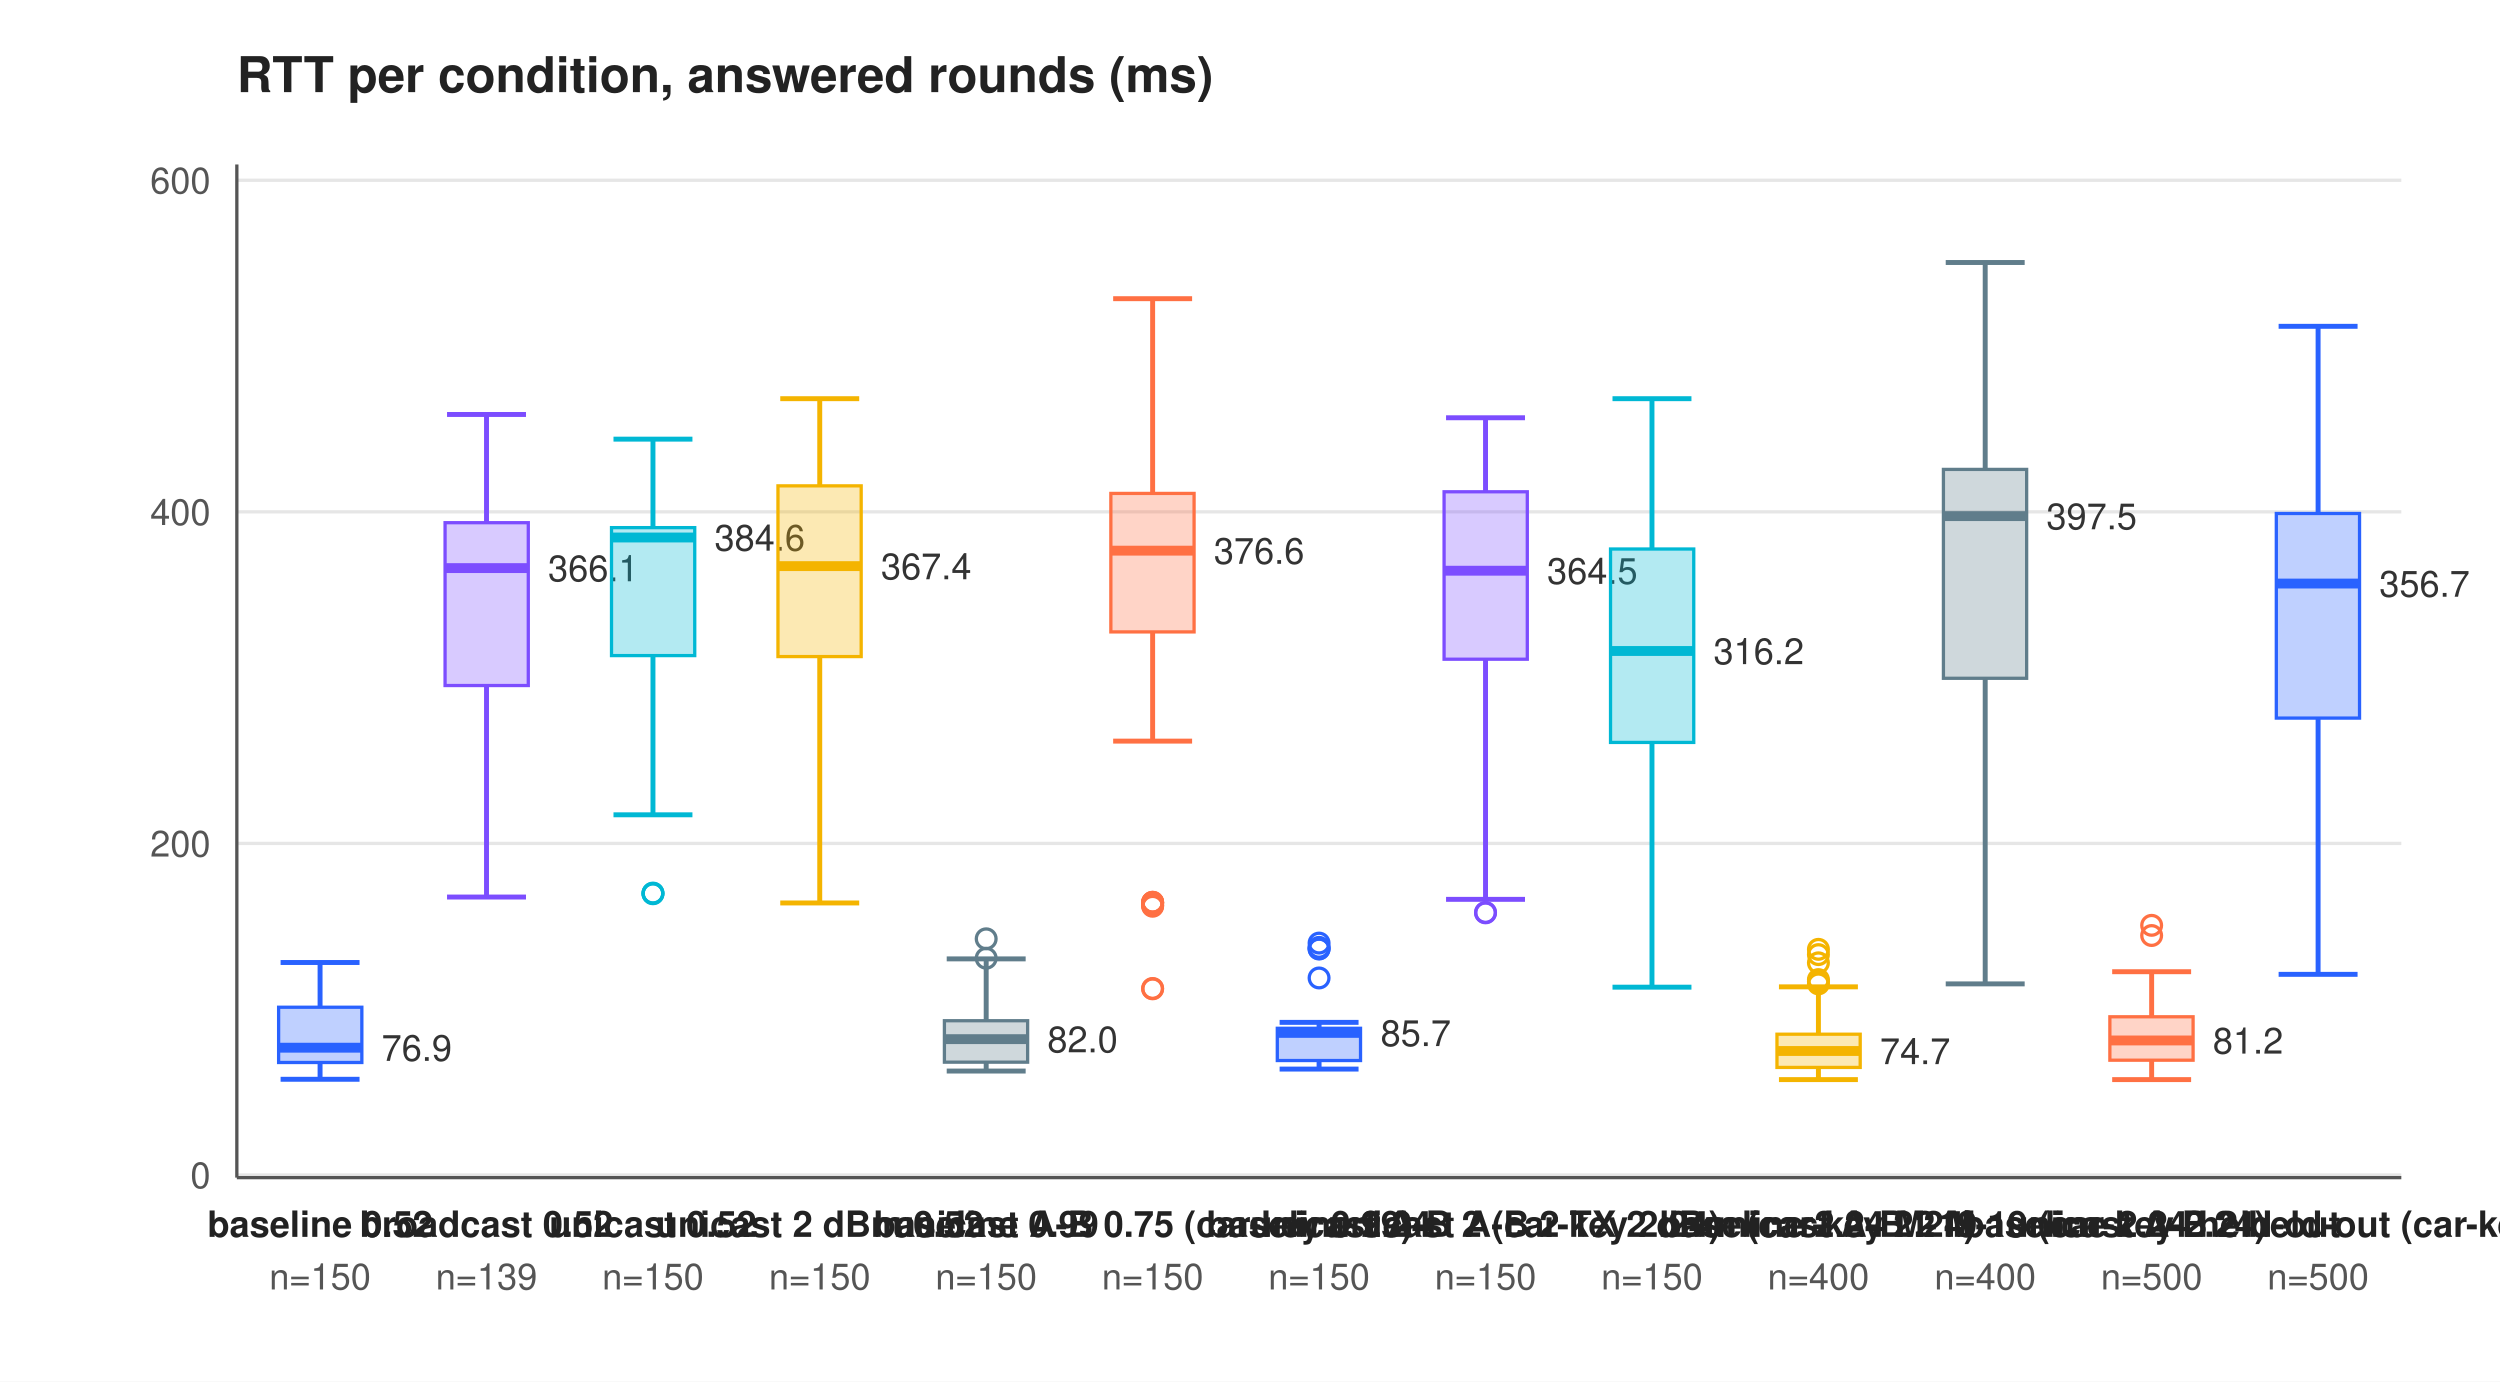
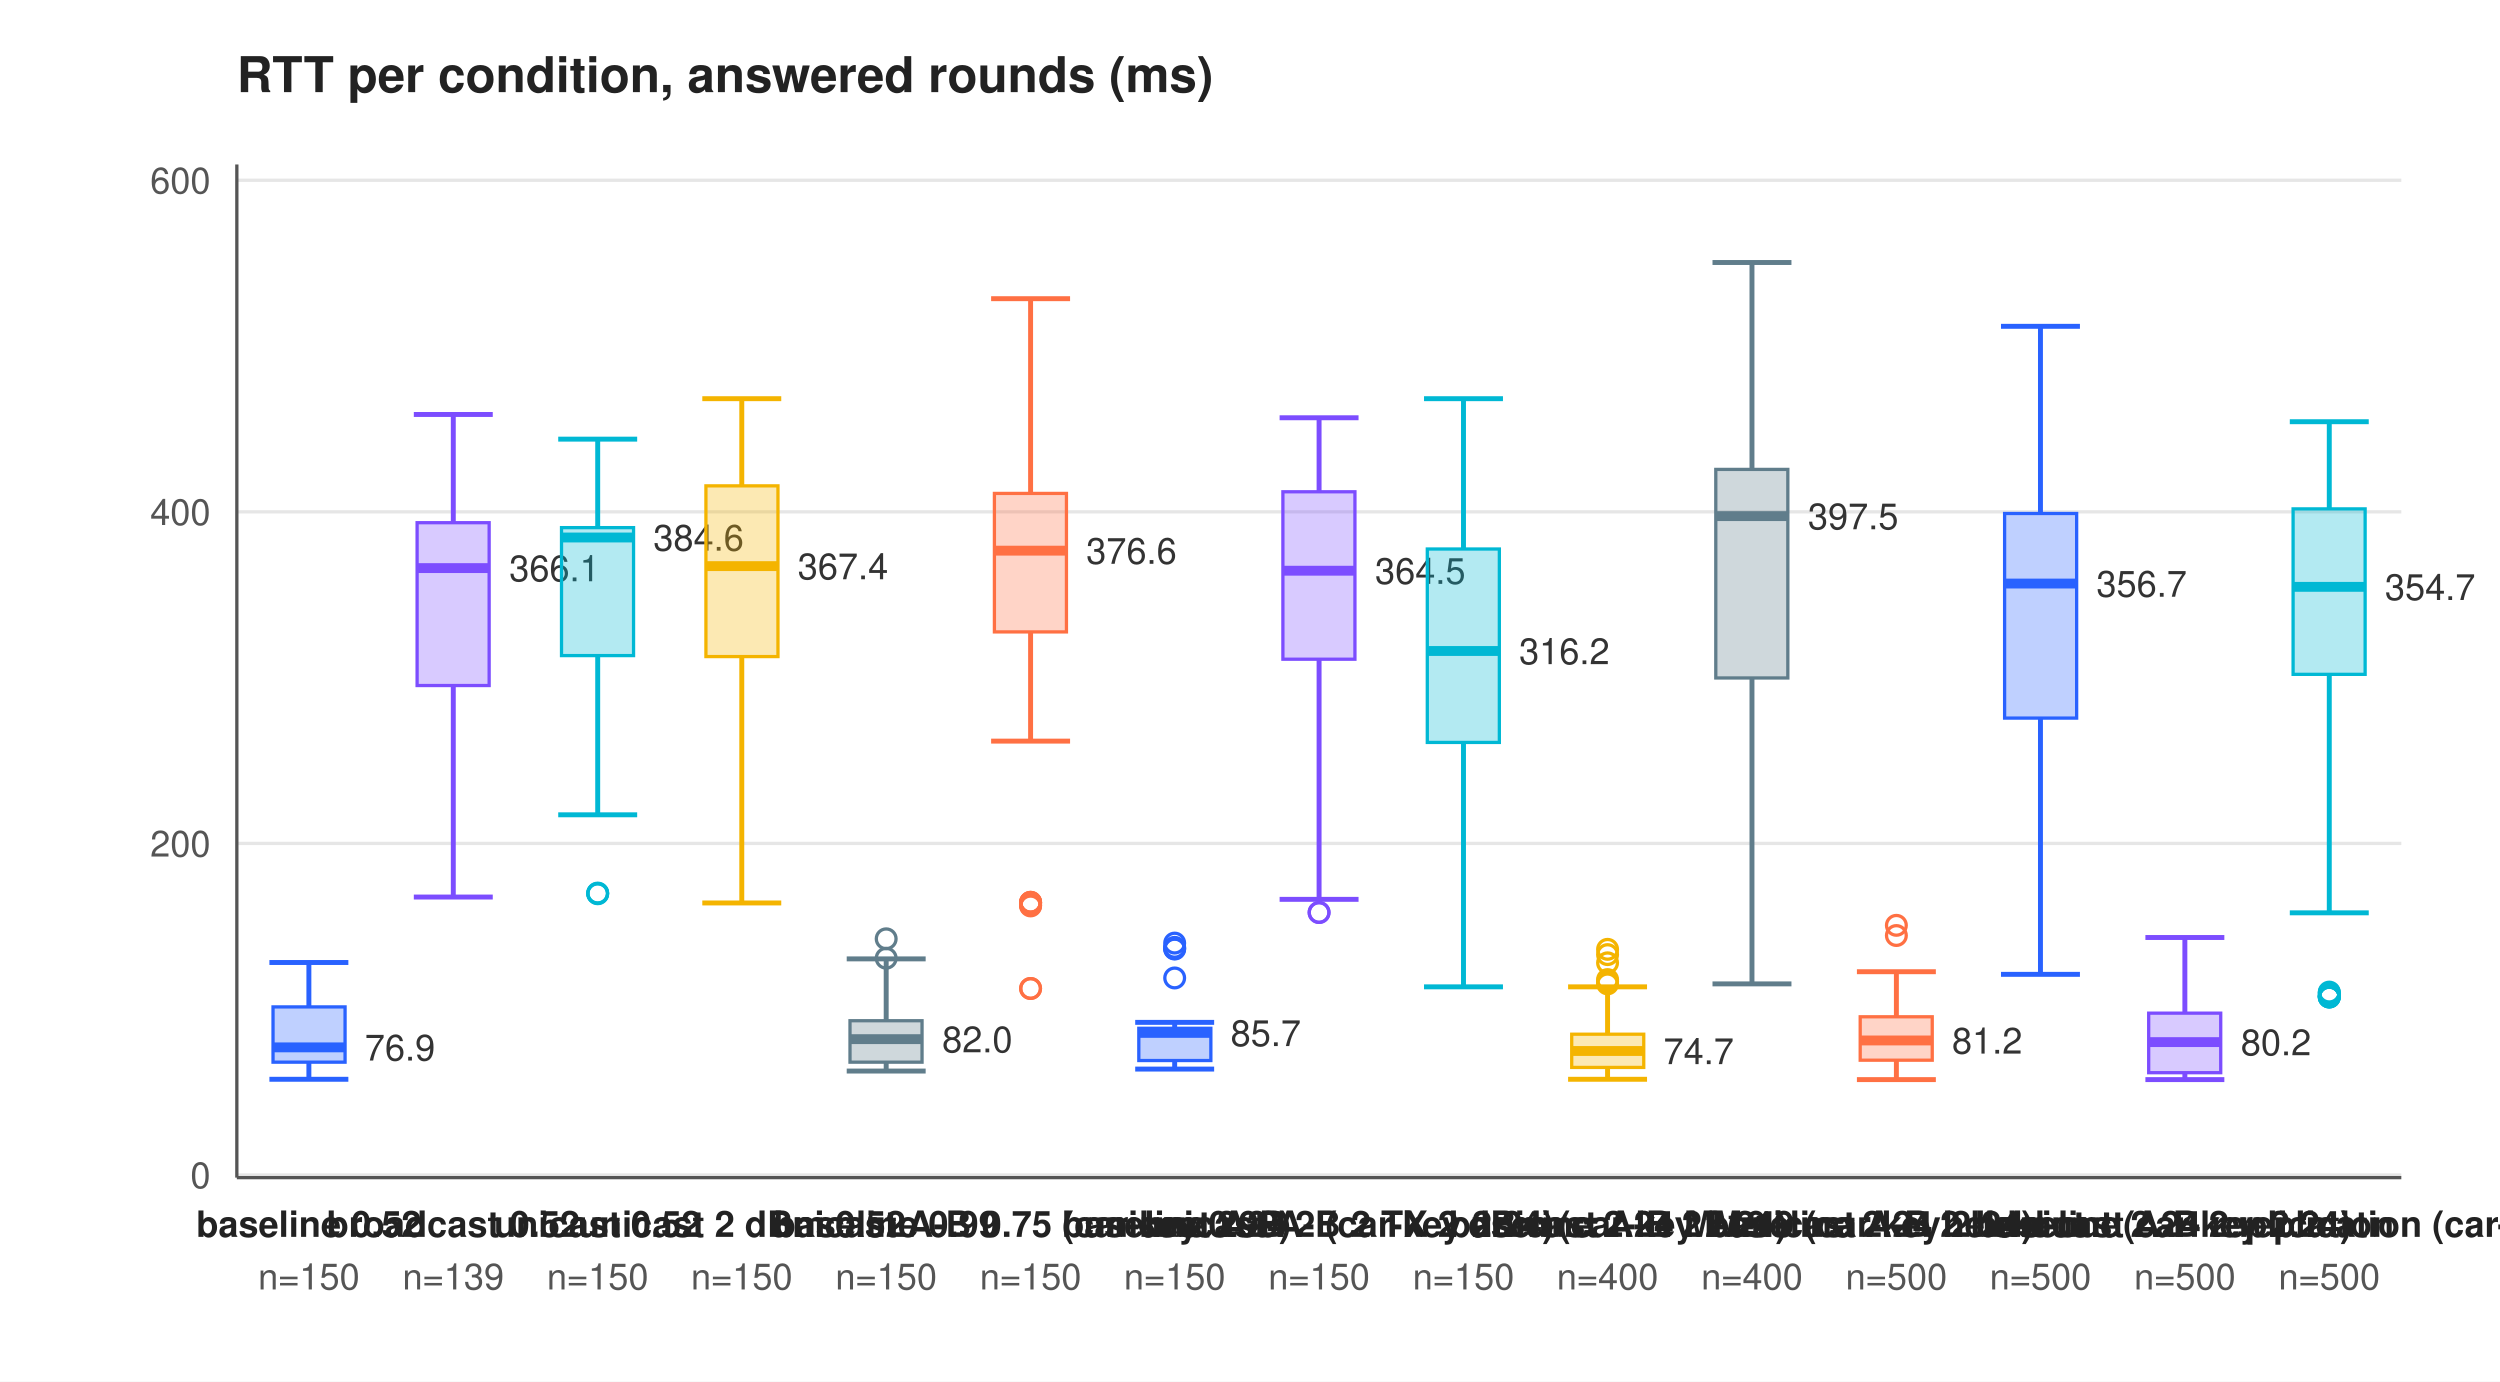
<svg xmlns="http://www.w3.org/2000/svg" width="760" height="420" viewBox="0 0 760 420">
  <rect width="100%" height="100%" fill="#ffffff" />
  <text x="72.0" y="28.0" font-size="15" text-anchor="start" fill="#222" font-weight="bold" style="font-family:Helvetica,Arial,sans-serif">RTT per condition, answered rounds (ms)</text>
  <line x1="72.0" y1="357.2" x2="730.0" y2="357.2" stroke="#e6e6e6" stroke-width="1" />
  <text x="64.0" y="361.2" font-size="11" text-anchor="end" fill="#555" font-weight="normal" style="font-family:Helvetica,Arial,sans-serif">0</text>
  <line x1="72.0" y1="256.4" x2="730.0" y2="256.4" stroke="#e6e6e6" stroke-width="1" />
  <text x="64.0" y="260.4" font-size="11" text-anchor="end" fill="#555" font-weight="normal" style="font-family:Helvetica,Arial,sans-serif">200</text>
  <line x1="72.0" y1="155.6" x2="730.0" y2="155.6" stroke="#e6e6e6" stroke-width="1" />
  <text x="64.0" y="159.6" font-size="11" text-anchor="end" fill="#555" font-weight="normal" style="font-family:Helvetica,Arial,sans-serif">400</text>
  <line x1="72.0" y1="54.8" x2="730.0" y2="54.8" stroke="#e6e6e6" stroke-width="1" />
  <text x="64.0" y="58.8" font-size="11" text-anchor="end" fill="#555" font-weight="normal" style="font-family:Helvetica,Arial,sans-serif">600</text>
  <line x1="72.0" y1="50.0" x2="72.0" y2="358.0" stroke="#555" stroke-width="1" />
  <line x1="72.0" y1="358.0" x2="730.0" y2="358.0" stroke="#555" stroke-width="1" />
-   <line x1="97.3" y1="292.6" x2="97.3" y2="306.2" stroke="#2962ff" stroke-width="1.5" />
-   <line x1="97.3" y1="323.0" x2="97.3" y2="328.1" stroke="#2962ff" stroke-width="1.5" />
-   <line x1="85.3" y1="292.6" x2="109.3" y2="292.6" stroke="#2962ff" stroke-width="1.5" />
-   <line x1="85.3" y1="328.1" x2="109.3" y2="328.1" stroke="#2962ff" stroke-width="1.5" />
-   <rect x="84.7" y="306.2" width="25.3" height="16.8" fill="#2962ff" fill-opacity="0.3" stroke="#2962ff" />
-   <line x1="84.7" y1="318.5" x2="110.0" y2="318.5" stroke="#2962ff" stroke-width="3" />
-   <text x="116.0" y="322.5" font-size="11" text-anchor="start" fill="#333" font-weight="normal" style="font-family:Helvetica,Arial,sans-serif">76.9</text>
-   <text x="97.3" y="376.0" font-size="11" text-anchor="middle" fill="#222" font-weight="bold" style="font-family:Helvetica,Arial,sans-serif">baseline 0.52</text>
-   <text x="97.3" y="392.0" font-size="11" text-anchor="middle" fill="#555" font-weight="normal" style="font-family:Helvetica,Arial,sans-serif">n=150</text>
-   <line x1="147.9" y1="126.0" x2="147.9" y2="158.9" stroke="#7c4dff" stroke-width="1.5" />
-   <line x1="147.9" y1="208.4" x2="147.9" y2="272.7" stroke="#7c4dff" stroke-width="1.5" />
-   <line x1="135.9" y1="126.0" x2="159.9" y2="126.0" stroke="#7c4dff" stroke-width="1.5" />
-   <line x1="135.9" y1="272.7" x2="159.9" y2="272.7" stroke="#7c4dff" stroke-width="1.5" />
-   <rect x="135.3" y="158.9" width="25.3" height="49.5" fill="#7c4dff" fill-opacity="0.3" stroke="#7c4dff" />
-   <line x1="135.3" y1="172.7" x2="160.6" y2="172.7" stroke="#7c4dff" stroke-width="3" />
-   <text x="166.6" y="176.7" font-size="11" text-anchor="start" fill="#333" font-weight="normal" style="font-family:Helvetica,Arial,sans-serif">366.1</text>
-   <text x="147.9" y="376.0" font-size="11" text-anchor="middle" fill="#222" font-weight="bold" style="font-family:Helvetica,Arial,sans-serif">broadcast 0.52</text>
-   <text x="147.9" y="392.0" font-size="11" text-anchor="middle" fill="#555" font-weight="normal" style="font-family:Helvetica,Arial,sans-serif">n=139</text>
-   <line x1="198.5" y1="133.5" x2="198.5" y2="160.4" stroke="#00b8d4" stroke-width="1.5" />
-   <line x1="198.5" y1="199.2" x2="198.5" y2="247.7" stroke="#00b8d4" stroke-width="1.5" />
-   <line x1="186.5" y1="133.5" x2="210.5" y2="133.5" stroke="#00b8d4" stroke-width="1.5" />
-   <line x1="186.5" y1="247.7" x2="210.5" y2="247.7" stroke="#00b8d4" stroke-width="1.5" />
-   <rect x="185.9" y="160.4" width="25.3" height="38.9" fill="#00b8d4" fill-opacity="0.3" stroke="#00b8d4" />
-   <line x1="185.9" y1="163.4" x2="211.2" y2="163.4" stroke="#00b8d4" stroke-width="3" />
-   <text x="217.2" y="167.4" font-size="11" text-anchor="start" fill="#333" font-weight="normal" style="font-family:Helvetica,Arial,sans-serif">384.6</text>
-   <circle cx="198.5" cy="271.5" r="3" fill="none" fill-opacity="1" stroke="#00b8d4" />
-   <circle cx="198.5" cy="271.6" r="3" fill="none" fill-opacity="1" stroke="#00b8d4" />
-   <circle cx="198.5" cy="271.7" r="3" fill="none" fill-opacity="1" stroke="#00b8d4" />
-   <text x="198.5" y="376.0" font-size="11" text-anchor="middle" fill="#222" font-weight="bold" style="font-family:Helvetica,Arial,sans-serif">unicast 0.52</text>
-   <text x="198.5" y="392.0" font-size="11" text-anchor="middle" fill="#555" font-weight="normal" style="font-family:Helvetica,Arial,sans-serif">n=150</text>
-   <line x1="249.2" y1="121.2" x2="249.2" y2="147.7" stroke="#f4b400" stroke-width="1.5" />
-   <line x1="249.2" y1="199.7" x2="249.2" y2="274.5" stroke="#f4b400" stroke-width="1.5" />
-   <line x1="237.2" y1="121.2" x2="261.2" y2="121.2" stroke="#f4b400" stroke-width="1.5" />
-   <line x1="237.2" y1="274.5" x2="261.2" y2="274.5" stroke="#f4b400" stroke-width="1.5" />
-   <rect x="236.5" y="147.7" width="25.3" height="51.9" fill="#f4b400" fill-opacity="0.3" stroke="#f4b400" />
-   <line x1="236.5" y1="172.1" x2="261.8" y2="172.1" stroke="#f4b400" stroke-width="3" />
-   <text x="267.8" y="176.1" font-size="11" text-anchor="start" fill="#333" font-weight="normal" style="font-family:Helvetica,Arial,sans-serif">367.4</text>
-   <text x="249.2" y="376.0" font-size="11" text-anchor="middle" fill="#222" font-weight="bold" style="font-family:Helvetica,Arial,sans-serif">unicast 2 dBm 0.52</text>
-   <text x="249.2" y="392.0" font-size="11" text-anchor="middle" fill="#555" font-weight="normal" style="font-family:Helvetica,Arial,sans-serif">n=150</text>
-   <line x1="299.8" y1="291.5" x2="299.8" y2="310.3" stroke="#607d8b" stroke-width="1.5" />
-   <line x1="299.8" y1="322.8" x2="299.8" y2="325.6" stroke="#607d8b" stroke-width="1.5" />
-   <line x1="287.8" y1="291.5" x2="311.8" y2="291.5" stroke="#607d8b" stroke-width="1.5" />
-   <line x1="287.8" y1="325.6" x2="311.8" y2="325.6" stroke="#607d8b" stroke-width="1.5" />
-   <rect x="287.1" y="310.3" width="25.3" height="12.6" fill="#607d8b" fill-opacity="0.3" stroke="#607d8b" />
-   <line x1="287.1" y1="315.9" x2="312.4" y2="315.9" stroke="#607d8b" stroke-width="3" />
-   <text x="318.4" y="319.9" font-size="11" text-anchor="start" fill="#333" font-weight="normal" style="font-family:Helvetica,Arial,sans-serif">82.0</text>
-   <circle cx="299.8" cy="291.3" r="3" fill="none" fill-opacity="1" stroke="#607d8b" />
-   <circle cx="299.8" cy="285.4" r="3" fill="none" fill-opacity="1" stroke="#607d8b" />
-   <text x="299.8" y="376.0" font-size="11" text-anchor="middle" fill="#222" font-weight="bold" style="font-family:Helvetica,Arial,sans-serif">baseline 0.99</text>
-   <text x="299.8" y="392.0" font-size="11" text-anchor="middle" fill="#555" font-weight="normal" style="font-family:Helvetica,Arial,sans-serif">n=150</text>
-   <line x1="350.4" y1="90.8" x2="350.4" y2="150.0" stroke="#ff7043" stroke-width="1.5" />
-   <line x1="350.4" y1="192.1" x2="350.4" y2="225.3" stroke="#ff7043" stroke-width="1.5" />
-   <line x1="338.4" y1="90.8" x2="362.4" y2="90.8" stroke="#ff7043" stroke-width="1.5" />
-   <line x1="338.4" y1="225.3" x2="362.4" y2="225.3" stroke="#ff7043" stroke-width="1.5" />
-   <rect x="337.7" y="150.0" width="25.3" height="42.1" fill="#ff7043" fill-opacity="0.3" stroke="#ff7043" />
-   <line x1="337.7" y1="167.4" x2="363.0" y2="167.4" stroke="#ff7043" stroke-width="3" />
-   <text x="369.0" y="171.4" font-size="11" text-anchor="start" fill="#333" font-weight="normal" style="font-family:Helvetica,Arial,sans-serif">376.6</text>
-   <circle cx="350.4" cy="274.3" r="3" fill="none" fill-opacity="1" stroke="#ff7043" />
-   <circle cx="350.4" cy="274.3" r="3" fill="none" fill-opacity="1" stroke="#ff7043" />
-   <circle cx="350.4" cy="274.5" r="3" fill="none" fill-opacity="1" stroke="#ff7043" />
-   <circle cx="350.4" cy="274.6" r="3" fill="none" fill-opacity="1" stroke="#ff7043" />
-   <circle cx="350.4" cy="274.4" r="3" fill="none" fill-opacity="1" stroke="#ff7043" />
-   <circle cx="350.4" cy="275.2" r="3" fill="none" fill-opacity="1" stroke="#ff7043" />
-   <circle cx="350.4" cy="275.2" r="3" fill="none" fill-opacity="1" stroke="#ff7043" />
-   <circle cx="350.4" cy="300.5" r="3" fill="none" fill-opacity="1" stroke="#ff7043" />
-   <circle cx="350.4" cy="300.6" r="3" fill="none" fill-opacity="1" stroke="#ff7043" />
-   <circle cx="350.4" cy="275.5" r="3" fill="none" fill-opacity="1" stroke="#ff7043" />
-   <text x="350.4" y="376.0" font-size="11" text-anchor="middle" fill="#222" font-weight="bold" style="font-family:Helvetica,Arial,sans-serif">unicast A-B 0.75 (car-key 0.99)</text>
-   <text x="350.4" y="392.0" font-size="11" text-anchor="middle" fill="#555" font-weight="normal" style="font-family:Helvetica,Arial,sans-serif">n=150</text>
-   <line x1="401.0" y1="310.8" x2="401.0" y2="312.6" stroke="#2962ff" stroke-width="1.5" />
-   <line x1="401.0" y1="322.4" x2="401.0" y2="325.0" stroke="#2962ff" stroke-width="1.5" />
-   <line x1="389.0" y1="310.8" x2="413.0" y2="310.8" stroke="#2962ff" stroke-width="1.5" />
-   <line x1="389.0" y1="325.0" x2="413.0" y2="325.0" stroke="#2962ff" stroke-width="1.5" />
-   <rect x="388.3" y="312.6" width="25.3" height="9.8" fill="#2962ff" fill-opacity="0.3" stroke="#2962ff" />
-   <line x1="388.3" y1="314.0" x2="413.7" y2="314.0" stroke="#2962ff" stroke-width="3" />
-   <text x="419.7" y="318.0" font-size="11" text-anchor="start" fill="#333" font-weight="normal" style="font-family:Helvetica,Arial,sans-serif">85.7</text>
-   <circle cx="401.0" cy="286.7" r="3" fill="none" fill-opacity="1" stroke="#2962ff" />
-   <circle cx="401.0" cy="288.0" r="3" fill="none" fill-opacity="1" stroke="#2962ff" />
-   <circle cx="401.0" cy="297.3" r="3" fill="none" fill-opacity="1" stroke="#2962ff" />
-   <circle cx="401.0" cy="288.4" r="3" fill="none" fill-opacity="1" stroke="#2962ff" />
-   <circle cx="401.0" cy="288.5" r="3" fill="none" fill-opacity="1" stroke="#2962ff" />
-   <text x="401.0" y="376.0" font-size="11" text-anchor="middle" fill="#222" font-weight="bold" style="font-family:Helvetica,Arial,sans-serif">baseline 2.24</text>
+   <line x1="93.9" y1="292.6" x2="93.9" y2="306.1" stroke="#2962ff" stroke-width="1.5" />
+   <line x1="93.9" y1="322.9" x2="93.9" y2="328.1" stroke="#2962ff" stroke-width="1.5" />
+   <line x1="81.9" y1="292.6" x2="105.9" y2="292.6" stroke="#2962ff" stroke-width="1.5" />
+   <line x1="81.9" y1="328.1" x2="105.9" y2="328.1" stroke="#2962ff" stroke-width="1.5" />
+   <rect x="83.0" y="306.1" width="21.9" height="16.8" fill="#2962ff" fill-opacity="0.3" stroke="#2962ff" />
+   <line x1="83.0" y1="318.4" x2="104.9" y2="318.4" stroke="#2962ff" stroke-width="3" />
+   <text x="110.9" y="322.4" font-size="11" text-anchor="start" fill="#333" font-weight="normal" style="font-family:Helvetica,Arial,sans-serif">76.9</text>
+   <text x="93.9" y="376.0" font-size="11" text-anchor="middle" fill="#222" font-weight="bold" style="font-family:Helvetica,Arial,sans-serif">baseline 0.52</text>
+   <text x="93.9" y="392.0" font-size="11" text-anchor="middle" fill="#555" font-weight="normal" style="font-family:Helvetica,Arial,sans-serif">n=150</text>
+   <line x1="137.8" y1="126.0" x2="137.8" y2="158.9" stroke="#7c4dff" stroke-width="1.5" />
+   <line x1="137.8" y1="208.4" x2="137.8" y2="272.7" stroke="#7c4dff" stroke-width="1.5" />
+   <line x1="125.8" y1="126.0" x2="149.8" y2="126.0" stroke="#7c4dff" stroke-width="1.5" />
+   <line x1="125.8" y1="272.7" x2="149.8" y2="272.7" stroke="#7c4dff" stroke-width="1.5" />
+   <rect x="126.8" y="158.9" width="21.9" height="49.5" fill="#7c4dff" fill-opacity="0.3" stroke="#7c4dff" />
+   <line x1="126.8" y1="172.7" x2="148.8" y2="172.7" stroke="#7c4dff" stroke-width="3" />
+   <text x="154.8" y="176.7" font-size="11" text-anchor="start" fill="#333" font-weight="normal" style="font-family:Helvetica,Arial,sans-serif">366.1</text>
+   <text x="137.8" y="376.0" font-size="11" text-anchor="middle" fill="#222" font-weight="bold" style="font-family:Helvetica,Arial,sans-serif">broadcast 0.52</text>
+   <text x="137.8" y="392.0" font-size="11" text-anchor="middle" fill="#555" font-weight="normal" style="font-family:Helvetica,Arial,sans-serif">n=139</text>
+   <line x1="181.7" y1="133.5" x2="181.7" y2="160.4" stroke="#00b8d4" stroke-width="1.5" />
+   <line x1="181.7" y1="199.2" x2="181.7" y2="247.7" stroke="#00b8d4" stroke-width="1.5" />
+   <line x1="169.7" y1="133.5" x2="193.7" y2="133.5" stroke="#00b8d4" stroke-width="1.5" />
+   <line x1="169.7" y1="247.7" x2="193.7" y2="247.7" stroke="#00b8d4" stroke-width="1.5" />
+   <rect x="170.7" y="160.4" width="21.9" height="38.9" fill="#00b8d4" fill-opacity="0.3" stroke="#00b8d4" />
+   <line x1="170.7" y1="163.4" x2="192.6" y2="163.4" stroke="#00b8d4" stroke-width="3" />
+   <text x="198.6" y="167.4" font-size="11" text-anchor="start" fill="#333" font-weight="normal" style="font-family:Helvetica,Arial,sans-serif">384.6</text>
+   <circle cx="181.7" cy="271.5" r="3" fill="none" fill-opacity="1" stroke="#00b8d4" />
+   <circle cx="181.7" cy="271.6" r="3" fill="none" fill-opacity="1" stroke="#00b8d4" />
+   <circle cx="181.7" cy="271.7" r="3" fill="none" fill-opacity="1" stroke="#00b8d4" />
+   <text x="181.7" y="376.0" font-size="11" text-anchor="middle" fill="#222" font-weight="bold" style="font-family:Helvetica,Arial,sans-serif">unicast 0.52</text>
+   <text x="181.7" y="392.0" font-size="11" text-anchor="middle" fill="#555" font-weight="normal" style="font-family:Helvetica,Arial,sans-serif">n=150</text>
+   <line x1="225.5" y1="121.2" x2="225.5" y2="147.7" stroke="#f4b400" stroke-width="1.5" />
+   <line x1="225.5" y1="199.7" x2="225.5" y2="274.5" stroke="#f4b400" stroke-width="1.5" />
+   <line x1="213.5" y1="121.2" x2="237.5" y2="121.2" stroke="#f4b400" stroke-width="1.5" />
+   <line x1="213.5" y1="274.5" x2="237.5" y2="274.5" stroke="#f4b400" stroke-width="1.5" />
+   <rect x="214.6" y="147.7" width="21.9" height="51.9" fill="#f4b400" fill-opacity="0.3" stroke="#f4b400" />
+   <line x1="214.6" y1="172.1" x2="236.5" y2="172.1" stroke="#f4b400" stroke-width="3" />
+   <text x="242.5" y="176.1" font-size="11" text-anchor="start" fill="#333" font-weight="normal" style="font-family:Helvetica,Arial,sans-serif">367.4</text>
+   <text x="225.5" y="376.0" font-size="11" text-anchor="middle" fill="#222" font-weight="bold" style="font-family:Helvetica,Arial,sans-serif">unicast 2 dBm 0.52</text>
+   <text x="225.5" y="392.0" font-size="11" text-anchor="middle" fill="#555" font-weight="normal" style="font-family:Helvetica,Arial,sans-serif">n=150</text>
+   <line x1="269.4" y1="291.5" x2="269.4" y2="310.3" stroke="#607d8b" stroke-width="1.5" />
+   <line x1="269.4" y1="322.8" x2="269.4" y2="325.6" stroke="#607d8b" stroke-width="1.5" />
+   <line x1="257.4" y1="291.5" x2="281.4" y2="291.5" stroke="#607d8b" stroke-width="1.5" />
+   <line x1="257.4" y1="325.6" x2="281.4" y2="325.6" stroke="#607d8b" stroke-width="1.5" />
+   <rect x="258.4" y="310.3" width="21.9" height="12.6" fill="#607d8b" fill-opacity="0.3" stroke="#607d8b" />
+   <line x1="258.4" y1="315.9" x2="280.4" y2="315.9" stroke="#607d8b" stroke-width="3" />
+   <text x="286.4" y="319.9" font-size="11" text-anchor="start" fill="#333" font-weight="normal" style="font-family:Helvetica,Arial,sans-serif">82.0</text>
+   <circle cx="269.4" cy="291.3" r="3" fill="none" fill-opacity="1" stroke="#607d8b" />
+   <circle cx="269.4" cy="285.4" r="3" fill="none" fill-opacity="1" stroke="#607d8b" />
+   <text x="269.4" y="376.0" font-size="11" text-anchor="middle" fill="#222" font-weight="bold" style="font-family:Helvetica,Arial,sans-serif">baseline 0.99</text>
+   <text x="269.4" y="392.0" font-size="11" text-anchor="middle" fill="#555" font-weight="normal" style="font-family:Helvetica,Arial,sans-serif">n=150</text>
+   <line x1="313.3" y1="90.8" x2="313.3" y2="150.0" stroke="#ff7043" stroke-width="1.5" />
+   <line x1="313.3" y1="192.1" x2="313.3" y2="225.3" stroke="#ff7043" stroke-width="1.5" />
+   <line x1="301.3" y1="90.8" x2="325.3" y2="90.8" stroke="#ff7043" stroke-width="1.5" />
+   <line x1="301.3" y1="225.3" x2="325.3" y2="225.3" stroke="#ff7043" stroke-width="1.5" />
+   <rect x="302.3" y="150.0" width="21.9" height="42.1" fill="#ff7043" fill-opacity="0.3" stroke="#ff7043" />
+   <line x1="302.3" y1="167.4" x2="324.2" y2="167.4" stroke="#ff7043" stroke-width="3" />
+   <text x="330.2" y="171.4" font-size="11" text-anchor="start" fill="#333" font-weight="normal" style="font-family:Helvetica,Arial,sans-serif">376.6</text>
+   <circle cx="313.3" cy="274.3" r="3" fill="none" fill-opacity="1" stroke="#ff7043" />
+   <circle cx="313.3" cy="274.3" r="3" fill="none" fill-opacity="1" stroke="#ff7043" />
+   <circle cx="313.3" cy="274.5" r="3" fill="none" fill-opacity="1" stroke="#ff7043" />
+   <circle cx="313.3" cy="274.6" r="3" fill="none" fill-opacity="1" stroke="#ff7043" />
+   <circle cx="313.3" cy="274.4" r="3" fill="none" fill-opacity="1" stroke="#ff7043" />
+   <circle cx="313.3" cy="275.1" r="3" fill="none" fill-opacity="1" stroke="#ff7043" />
+   <circle cx="313.3" cy="275.2" r="3" fill="none" fill-opacity="1" stroke="#ff7043" />
+   <circle cx="313.3" cy="300.5" r="3" fill="none" fill-opacity="1" stroke="#ff7043" />
+   <circle cx="313.3" cy="300.5" r="3" fill="none" fill-opacity="1" stroke="#ff7043" />
+   <circle cx="313.3" cy="275.4" r="3" fill="none" fill-opacity="1" stroke="#ff7043" />
+   <text x="313.3" y="376.0" font-size="11" text-anchor="middle" fill="#222" font-weight="bold" style="font-family:Helvetica,Arial,sans-serif">unicast A-B 0.75 (car-key 0.99)</text>
+   <text x="313.3" y="392.0" font-size="11" text-anchor="middle" fill="#555" font-weight="normal" style="font-family:Helvetica,Arial,sans-serif">n=150</text>
+   <line x1="357.1" y1="310.8" x2="357.1" y2="312.6" stroke="#2962ff" stroke-width="1.5" />
+   <line x1="357.1" y1="322.4" x2="357.1" y2="325.0" stroke="#2962ff" stroke-width="1.5" />
+   <line x1="345.1" y1="310.8" x2="369.1" y2="310.8" stroke="#2962ff" stroke-width="1.5" />
+   <line x1="345.1" y1="325.0" x2="369.1" y2="325.0" stroke="#2962ff" stroke-width="1.5" />
+   <rect x="346.2" y="312.6" width="21.9" height="9.8" fill="#2962ff" fill-opacity="0.3" stroke="#2962ff" />
+   <line x1="346.2" y1="314.0" x2="368.1" y2="314.0" stroke="#2962ff" stroke-width="3" />
+   <text x="374.1" y="318.0" font-size="11" text-anchor="start" fill="#333" font-weight="normal" style="font-family:Helvetica,Arial,sans-serif">85.7</text>
+   <circle cx="357.1" cy="286.7" r="3" fill="none" fill-opacity="1" stroke="#2962ff" />
+   <circle cx="357.1" cy="288.0" r="3" fill="none" fill-opacity="1" stroke="#2962ff" />
+   <circle cx="357.1" cy="297.3" r="3" fill="none" fill-opacity="1" stroke="#2962ff" />
+   <circle cx="357.1" cy="288.4" r="3" fill="none" fill-opacity="1" stroke="#2962ff" />
+   <circle cx="357.1" cy="288.5" r="3" fill="none" fill-opacity="1" stroke="#2962ff" />
+   <text x="357.1" y="376.0" font-size="11" text-anchor="middle" fill="#222" font-weight="bold" style="font-family:Helvetica,Arial,sans-serif">baseline 2.24</text>
+   <text x="357.1" y="392.0" font-size="11" text-anchor="middle" fill="#555" font-weight="normal" style="font-family:Helvetica,Arial,sans-serif">n=150</text>
+   <line x1="401.0" y1="127.0" x2="401.0" y2="149.5" stroke="#7c4dff" stroke-width="1.5" />
+   <line x1="401.0" y1="200.4" x2="401.0" y2="273.4" stroke="#7c4dff" stroke-width="1.5" />
+   <line x1="389.0" y1="127.0" x2="413.0" y2="127.0" stroke="#7c4dff" stroke-width="1.5" />
+   <line x1="389.0" y1="273.4" x2="413.0" y2="273.4" stroke="#7c4dff" stroke-width="1.5" />
+   <rect x="390.0" y="149.5" width="21.9" height="50.9" fill="#7c4dff" fill-opacity="0.3" stroke="#7c4dff" />
+   <line x1="390.0" y1="173.5" x2="412.0" y2="173.5" stroke="#7c4dff" stroke-width="3" />
+   <text x="418.0" y="177.5" font-size="11" text-anchor="start" fill="#333" font-weight="normal" style="font-family:Helvetica,Arial,sans-serif">364.5</text>
+   <circle cx="401.0" cy="277.4" r="3" fill="none" fill-opacity="1" stroke="#7c4dff" />
+   <circle cx="401.0" cy="277.4" r="3" fill="none" fill-opacity="1" stroke="#7c4dff" />
+   <text x="401.0" y="376.0" font-size="11" text-anchor="middle" fill="#222" font-weight="bold" style="font-family:Helvetica,Arial,sans-serif">unicast A-B 2 (car-key 2.24)</text>
  <text x="401.0" y="392.0" font-size="11" text-anchor="middle" fill="#555" font-weight="normal" style="font-family:Helvetica,Arial,sans-serif">n=150</text>
-   <line x1="451.6" y1="127.0" x2="451.6" y2="149.5" stroke="#7c4dff" stroke-width="1.5" />
-   <line x1="451.6" y1="200.4" x2="451.6" y2="273.4" stroke="#7c4dff" stroke-width="1.5" />
-   <line x1="439.6" y1="127.0" x2="463.6" y2="127.0" stroke="#7c4dff" stroke-width="1.5" />
-   <line x1="439.6" y1="273.4" x2="463.6" y2="273.4" stroke="#7c4dff" stroke-width="1.5" />
-   <rect x="439.0" y="149.5" width="25.3" height="50.9" fill="#7c4dff" fill-opacity="0.3" stroke="#7c4dff" />
-   <line x1="439.0" y1="173.5" x2="464.3" y2="173.5" stroke="#7c4dff" stroke-width="3" />
-   <text x="470.3" y="177.5" font-size="11" text-anchor="start" fill="#333" font-weight="normal" style="font-family:Helvetica,Arial,sans-serif">364.5</text>
-   <circle cx="451.6" cy="277.4" r="3" fill="none" fill-opacity="1" stroke="#7c4dff" />
-   <circle cx="451.6" cy="277.5" r="3" fill="none" fill-opacity="1" stroke="#7c4dff" />
-   <text x="451.6" y="376.0" font-size="11" text-anchor="middle" fill="#222" font-weight="bold" style="font-family:Helvetica,Arial,sans-serif">unicast A-B 2 (car-key 2.24)</text>
-   <text x="451.6" y="392.0" font-size="11" text-anchor="middle" fill="#555" font-weight="normal" style="font-family:Helvetica,Arial,sans-serif">n=150</text>
-   <line x1="502.2" y1="121.2" x2="502.2" y2="166.9" stroke="#00b8d4" stroke-width="1.5" />
-   <line x1="502.2" y1="225.7" x2="502.2" y2="300.1" stroke="#00b8d4" stroke-width="1.5" />
-   <line x1="490.2" y1="121.2" x2="514.2" y2="121.2" stroke="#00b8d4" stroke-width="1.5" />
-   <line x1="490.2" y1="300.1" x2="514.2" y2="300.1" stroke="#00b8d4" stroke-width="1.5" />
-   <rect x="489.6" y="166.9" width="25.3" height="58.8" fill="#00b8d4" fill-opacity="0.3" stroke="#00b8d4" />
-   <line x1="489.6" y1="197.9" x2="514.9" y2="197.9" stroke="#00b8d4" stroke-width="3" />
-   <text x="520.9" y="201.9" font-size="11" text-anchor="start" fill="#333" font-weight="normal" style="font-family:Helvetica,Arial,sans-serif">316.2</text>
-   <text x="502.2" y="376.0" font-size="11" text-anchor="middle" fill="#222" font-weight="bold" style="font-family:Helvetica,Arial,sans-serif">unicast A-B 2 TX 2 dBm (car-key 2.24)</text>
-   <text x="502.2" y="392.0" font-size="11" text-anchor="middle" fill="#555" font-weight="normal" style="font-family:Helvetica,Arial,sans-serif">n=150</text>
-   <line x1="552.8" y1="300.0" x2="552.8" y2="314.4" stroke="#f4b400" stroke-width="1.5" />
-   <line x1="552.8" y1="324.5" x2="552.8" y2="328.2" stroke="#f4b400" stroke-width="1.5" />
-   <line x1="540.8" y1="300.0" x2="564.8" y2="300.0" stroke="#f4b400" stroke-width="1.5" />
-   <line x1="540.8" y1="328.2" x2="564.8" y2="328.2" stroke="#f4b400" stroke-width="1.5" />
-   <rect x="540.2" y="314.4" width="25.3" height="10.1" fill="#f4b400" fill-opacity="0.3" stroke="#f4b400" />
-   <line x1="540.2" y1="319.5" x2="565.5" y2="319.5" stroke="#f4b400" stroke-width="3" />
-   <text x="571.5" y="323.5" font-size="11" text-anchor="start" fill="#333" font-weight="normal" style="font-family:Helvetica,Arial,sans-serif">74.7</text>
-   <circle cx="552.8" cy="297.8" r="3" fill="none" fill-opacity="1" stroke="#f4b400" />
-   <circle cx="552.8" cy="298.4" r="3" fill="none" fill-opacity="1" stroke="#f4b400" />
-   <circle cx="552.8" cy="299.1" r="3" fill="none" fill-opacity="1" stroke="#f4b400" />
-   <circle cx="552.8" cy="290.2" r="3" fill="none" fill-opacity="1" stroke="#f4b400" />
-   <circle cx="552.8" cy="292.7" r="3" fill="none" fill-opacity="1" stroke="#f4b400" />
-   <circle cx="552.8" cy="288.6" r="3" fill="none" fill-opacity="1" stroke="#f4b400" />
-   <text x="552.8" y="376.0" font-size="11" text-anchor="middle" fill="#222" font-weight="bold" style="font-family:Helvetica,Arial,sans-serif">baseline 2.24 M-19</text>
-   <text x="552.8" y="392.0" font-size="11" text-anchor="middle" fill="#555" font-weight="normal" style="font-family:Helvetica,Arial,sans-serif">n=400</text>
-   <line x1="603.5" y1="79.8" x2="603.5" y2="142.7" stroke="#607d8b" stroke-width="1.5" />
-   <line x1="603.5" y1="206.2" x2="603.5" y2="299.1" stroke="#607d8b" stroke-width="1.5" />
-   <line x1="591.5" y1="79.8" x2="615.5" y2="79.8" stroke="#607d8b" stroke-width="1.5" />
-   <line x1="591.5" y1="299.1" x2="615.5" y2="299.1" stroke="#607d8b" stroke-width="1.5" />
-   <rect x="590.8" y="142.7" width="25.3" height="63.5" fill="#607d8b" fill-opacity="0.3" stroke="#607d8b" />
-   <line x1="590.8" y1="156.9" x2="616.1" y2="156.9" stroke="#607d8b" stroke-width="3" />
-   <text x="622.1" y="160.9" font-size="11" text-anchor="start" fill="#333" font-weight="normal" style="font-family:Helvetica,Arial,sans-serif">397.5</text>
-   <text x="603.5" y="376.0" font-size="11" text-anchor="middle" fill="#222" font-weight="bold" style="font-family:Helvetica,Arial,sans-serif">unicast A-B 2 M-19 (car-key 2.24)</text>
-   <text x="603.5" y="392.0" font-size="11" text-anchor="middle" fill="#555" font-weight="normal" style="font-family:Helvetica,Arial,sans-serif">n=400</text>
-   <line x1="654.1" y1="295.4" x2="654.1" y2="309.1" stroke="#ff7043" stroke-width="1.5" />
-   <line x1="654.1" y1="322.3" x2="654.1" y2="328.2" stroke="#ff7043" stroke-width="1.5" />
-   <line x1="642.1" y1="295.4" x2="666.1" y2="295.4" stroke="#ff7043" stroke-width="1.5" />
-   <line x1="642.1" y1="328.2" x2="666.1" y2="328.2" stroke="#ff7043" stroke-width="1.5" />
-   <rect x="641.4" y="309.1" width="25.3" height="13.2" fill="#ff7043" fill-opacity="0.3" stroke="#ff7043" />
-   <line x1="641.4" y1="316.3" x2="666.7" y2="316.3" stroke="#ff7043" stroke-width="3" />
-   <text x="672.7" y="320.3" font-size="11" text-anchor="start" fill="#333" font-weight="normal" style="font-family:Helvetica,Arial,sans-serif">81.2</text>
-   <circle cx="654.1" cy="281.3" r="3" fill="none" fill-opacity="1" stroke="#ff7043" />
-   <circle cx="654.1" cy="284.4" r="3" fill="none" fill-opacity="1" stroke="#ff7043" />
-   <text x="654.1" y="376.0" font-size="11" text-anchor="middle" fill="#222" font-weight="bold" style="font-family:Helvetica,Arial,sans-serif">baseline 2.24 held-out</text>
-   <text x="654.1" y="392.0" font-size="11" text-anchor="middle" fill="#555" font-weight="normal" style="font-family:Helvetica,Arial,sans-serif">n=500</text>
-   <line x1="704.7" y1="99.2" x2="704.7" y2="156.1" stroke="#2962ff" stroke-width="1.5" />
-   <line x1="704.7" y1="218.3" x2="704.7" y2="296.2" stroke="#2962ff" stroke-width="1.5" />
-   <line x1="692.7" y1="99.2" x2="716.7" y2="99.2" stroke="#2962ff" stroke-width="1.5" />
-   <line x1="692.7" y1="296.2" x2="716.7" y2="296.2" stroke="#2962ff" stroke-width="1.5" />
-   <rect x="692.0" y="156.1" width="25.3" height="62.2" fill="#2962ff" fill-opacity="0.3" stroke="#2962ff" />
-   <line x1="692.0" y1="177.4" x2="717.3" y2="177.4" stroke="#2962ff" stroke-width="3" />
-   <text x="723.3" y="181.4" font-size="11" text-anchor="start" fill="#333" font-weight="normal" style="font-family:Helvetica,Arial,sans-serif">356.7</text>
-   <text x="704.7" y="376.0" font-size="11" text-anchor="middle" fill="#222" font-weight="bold" style="font-family:Helvetica,Arial,sans-serif">unicast A-B 2 held-out (car-key 2.24)</text>
-   <text x="704.7" y="392.0" font-size="11" text-anchor="middle" fill="#555" font-weight="normal" style="font-family:Helvetica,Arial,sans-serif">n=500</text>
+   <line x1="444.9" y1="121.2" x2="444.9" y2="166.9" stroke="#00b8d4" stroke-width="1.5" />
+   <line x1="444.9" y1="225.6" x2="444.9" y2="300.0" stroke="#00b8d4" stroke-width="1.5" />
+   <line x1="432.9" y1="121.2" x2="456.9" y2="121.2" stroke="#00b8d4" stroke-width="1.5" />
+   <line x1="432.9" y1="300.0" x2="456.9" y2="300.0" stroke="#00b8d4" stroke-width="1.5" />
+   <rect x="433.9" y="166.9" width="21.9" height="58.8" fill="#00b8d4" fill-opacity="0.3" stroke="#00b8d4" />
+   <line x1="433.9" y1="197.9" x2="455.8" y2="197.9" stroke="#00b8d4" stroke-width="3" />
+   <text x="461.8" y="201.9" font-size="11" text-anchor="start" fill="#333" font-weight="normal" style="font-family:Helvetica,Arial,sans-serif">316.2</text>
+   <text x="444.9" y="376.0" font-size="11" text-anchor="middle" fill="#222" font-weight="bold" style="font-family:Helvetica,Arial,sans-serif">unicast A-B 2 TX 2 dBm (car-key 2.24)</text>
+   <text x="444.9" y="392.0" font-size="11" text-anchor="middle" fill="#555" font-weight="normal" style="font-family:Helvetica,Arial,sans-serif">n=150</text>
+   <line x1="488.7" y1="300.0" x2="488.7" y2="314.4" stroke="#f4b400" stroke-width="1.5" />
+   <line x1="488.7" y1="324.5" x2="488.7" y2="328.1" stroke="#f4b400" stroke-width="1.5" />
+   <line x1="476.7" y1="300.0" x2="500.7" y2="300.0" stroke="#f4b400" stroke-width="1.5" />
+   <line x1="476.7" y1="328.1" x2="500.7" y2="328.1" stroke="#f4b400" stroke-width="1.5" />
+   <rect x="477.8" y="314.4" width="21.9" height="10.1" fill="#f4b400" fill-opacity="0.3" stroke="#f4b400" />
+   <line x1="477.8" y1="319.5" x2="499.7" y2="319.5" stroke="#f4b400" stroke-width="3" />
+   <text x="505.7" y="323.5" font-size="11" text-anchor="start" fill="#333" font-weight="normal" style="font-family:Helvetica,Arial,sans-serif">74.7</text>
+   <circle cx="488.7" cy="297.8" r="3" fill="none" fill-opacity="1" stroke="#f4b400" />
+   <circle cx="488.7" cy="298.4" r="3" fill="none" fill-opacity="1" stroke="#f4b400" />
+   <circle cx="488.7" cy="299.1" r="3" fill="none" fill-opacity="1" stroke="#f4b400" />
+   <circle cx="488.7" cy="290.2" r="3" fill="none" fill-opacity="1" stroke="#f4b400" />
+   <circle cx="488.7" cy="292.7" r="3" fill="none" fill-opacity="1" stroke="#f4b400" />
+   <circle cx="488.7" cy="288.6" r="3" fill="none" fill-opacity="1" stroke="#f4b400" />
+   <text x="488.7" y="376.0" font-size="11" text-anchor="middle" fill="#222" font-weight="bold" style="font-family:Helvetica,Arial,sans-serif">baseline 2.24 M-19</text>
+   <text x="488.7" y="392.0" font-size="11" text-anchor="middle" fill="#555" font-weight="normal" style="font-family:Helvetica,Arial,sans-serif">n=400</text>
+   <line x1="532.6" y1="79.8" x2="532.6" y2="142.7" stroke="#607d8b" stroke-width="1.5" />
+   <line x1="532.6" y1="206.2" x2="532.6" y2="299.1" stroke="#607d8b" stroke-width="1.5" />
+   <line x1="520.6" y1="79.8" x2="544.6" y2="79.8" stroke="#607d8b" stroke-width="1.5" />
+   <line x1="520.6" y1="299.1" x2="544.6" y2="299.1" stroke="#607d8b" stroke-width="1.5" />
+   <rect x="521.6" y="142.7" width="21.9" height="63.4" fill="#607d8b" fill-opacity="0.3" stroke="#607d8b" />
+   <line x1="521.6" y1="156.9" x2="543.6" y2="156.9" stroke="#607d8b" stroke-width="3" />
+   <text x="549.6" y="160.9" font-size="11" text-anchor="start" fill="#333" font-weight="normal" style="font-family:Helvetica,Arial,sans-serif">397.5</text>
+   <text x="532.6" y="376.0" font-size="11" text-anchor="middle" fill="#222" font-weight="bold" style="font-family:Helvetica,Arial,sans-serif">unicast A-B 2 M-19 (car-key 2.24)</text>
+   <text x="532.6" y="392.0" font-size="11" text-anchor="middle" fill="#555" font-weight="normal" style="font-family:Helvetica,Arial,sans-serif">n=400</text>
+   <line x1="576.5" y1="295.4" x2="576.5" y2="309.1" stroke="#ff7043" stroke-width="1.5" />
+   <line x1="576.5" y1="322.3" x2="576.5" y2="328.2" stroke="#ff7043" stroke-width="1.5" />
+   <line x1="564.5" y1="295.4" x2="588.5" y2="295.4" stroke="#ff7043" stroke-width="1.5" />
+   <line x1="564.5" y1="328.2" x2="588.5" y2="328.2" stroke="#ff7043" stroke-width="1.5" />
+   <rect x="565.5" y="309.1" width="21.9" height="13.2" fill="#ff7043" fill-opacity="0.3" stroke="#ff7043" />
+   <line x1="565.5" y1="316.3" x2="587.4" y2="316.3" stroke="#ff7043" stroke-width="3" />
+   <text x="593.4" y="320.3" font-size="11" text-anchor="start" fill="#333" font-weight="normal" style="font-family:Helvetica,Arial,sans-serif">81.2</text>
+   <circle cx="576.5" cy="281.3" r="3" fill="none" fill-opacity="1" stroke="#ff7043" />
+   <circle cx="576.5" cy="284.4" r="3" fill="none" fill-opacity="1" stroke="#ff7043" />
+   <text x="576.5" y="376.0" font-size="11" text-anchor="middle" fill="#222" font-weight="bold" style="font-family:Helvetica,Arial,sans-serif">baseline 2.24 held-out</text>
+   <text x="576.5" y="392.0" font-size="11" text-anchor="middle" fill="#555" font-weight="normal" style="font-family:Helvetica,Arial,sans-serif">n=500</text>
+   <line x1="620.3" y1="99.2" x2="620.3" y2="156.1" stroke="#2962ff" stroke-width="1.5" />
+   <line x1="620.3" y1="218.3" x2="620.3" y2="296.2" stroke="#2962ff" stroke-width="1.5" />
+   <line x1="608.3" y1="99.2" x2="632.3" y2="99.2" stroke="#2962ff" stroke-width="1.5" />
+   <line x1="608.3" y1="296.2" x2="632.3" y2="296.2" stroke="#2962ff" stroke-width="1.5" />
+   <rect x="609.4" y="156.1" width="21.9" height="62.2" fill="#2962ff" fill-opacity="0.3" stroke="#2962ff" />
+   <line x1="609.4" y1="177.4" x2="631.3" y2="177.4" stroke="#2962ff" stroke-width="3" />
+   <text x="637.3" y="181.4" font-size="11" text-anchor="start" fill="#333" font-weight="normal" style="font-family:Helvetica,Arial,sans-serif">356.7</text>
+   <text x="620.3" y="376.0" font-size="11" text-anchor="middle" fill="#222" font-weight="bold" style="font-family:Helvetica,Arial,sans-serif">unicast A-B 2 held-out (car-key 2.24)</text>
+   <text x="620.3" y="392.0" font-size="11" text-anchor="middle" fill="#555" font-weight="normal" style="font-family:Helvetica,Arial,sans-serif">n=500</text>
+   <line x1="664.2" y1="285.0" x2="664.2" y2="308.0" stroke="#7c4dff" stroke-width="1.5" />
+   <line x1="664.2" y1="326.1" x2="664.2" y2="328.2" stroke="#7c4dff" stroke-width="1.5" />
+   <line x1="652.2" y1="285.0" x2="676.2" y2="285.0" stroke="#7c4dff" stroke-width="1.5" />
+   <line x1="652.2" y1="328.2" x2="676.2" y2="328.2" stroke="#7c4dff" stroke-width="1.5" />
+   <rect x="653.2" y="308.0" width="21.9" height="18.1" fill="#7c4dff" fill-opacity="0.3" stroke="#7c4dff" />
+   <line x1="653.2" y1="316.8" x2="675.2" y2="316.8" stroke="#7c4dff" stroke-width="3" />
+   <text x="681.2" y="320.8" font-size="11" text-anchor="start" fill="#333" font-weight="normal" style="font-family:Helvetica,Arial,sans-serif">80.2</text>
+   <text x="664.2" y="376.0" font-size="11" text-anchor="middle" fill="#222" font-weight="bold" style="font-family:Helvetica,Arial,sans-serif">baseline 2.24 replication</text>
+   <text x="664.2" y="392.0" font-size="11" text-anchor="middle" fill="#555" font-weight="normal" style="font-family:Helvetica,Arial,sans-serif">n=500</text>
+   <line x1="708.1" y1="128.2" x2="708.1" y2="154.7" stroke="#00b8d4" stroke-width="1.5" />
+   <line x1="708.1" y1="204.9" x2="708.1" y2="277.5" stroke="#00b8d4" stroke-width="1.5" />
+   <line x1="696.1" y1="128.2" x2="720.1" y2="128.2" stroke="#00b8d4" stroke-width="1.5" />
+   <line x1="696.1" y1="277.5" x2="720.1" y2="277.5" stroke="#00b8d4" stroke-width="1.5" />
+   <rect x="697.1" y="154.7" width="21.9" height="50.3" fill="#00b8d4" fill-opacity="0.3" stroke="#00b8d4" />
+   <line x1="697.1" y1="178.4" x2="719.0" y2="178.4" stroke="#00b8d4" stroke-width="3" />
+   <text x="725.0" y="182.4" font-size="11" text-anchor="start" fill="#333" font-weight="normal" style="font-family:Helvetica,Arial,sans-serif">354.7</text>
+   <circle cx="708.1" cy="302.6" r="3" fill="none" fill-opacity="1" stroke="#00b8d4" />
+   <circle cx="708.1" cy="302.8" r="3" fill="none" fill-opacity="1" stroke="#00b8d4" />
+   <circle cx="708.1" cy="303.0" r="3" fill="none" fill-opacity="1" stroke="#00b8d4" />
+   <circle cx="708.1" cy="303.1" r="3" fill="none" fill-opacity="1" stroke="#00b8d4" />
+   <circle cx="708.1" cy="303.0" r="3" fill="none" fill-opacity="1" stroke="#00b8d4" />
+   <circle cx="708.1" cy="303.1" r="3" fill="none" fill-opacity="1" stroke="#00b8d4" />
+   <circle cx="708.1" cy="302.8" r="3" fill="none" fill-opacity="1" stroke="#00b8d4" />
+   <circle cx="708.1" cy="301.9" r="3" fill="none" fill-opacity="1" stroke="#00b8d4" />
+   <circle cx="708.1" cy="301.9" r="3" fill="none" fill-opacity="1" stroke="#00b8d4" />
+   <circle cx="708.1" cy="301.6" r="3" fill="none" fill-opacity="1" stroke="#00b8d4" />
+   <text x="708.1" y="376.0" font-size="11" text-anchor="middle" fill="#222" font-weight="bold" style="font-family:Helvetica,Arial,sans-serif">unicast A-B 2 replication (car-key 2.24)</text>
+   <text x="708.1" y="392.0" font-size="11" text-anchor="middle" fill="#555" font-weight="normal" style="font-family:Helvetica,Arial,sans-serif">n=500</text>
</svg>
